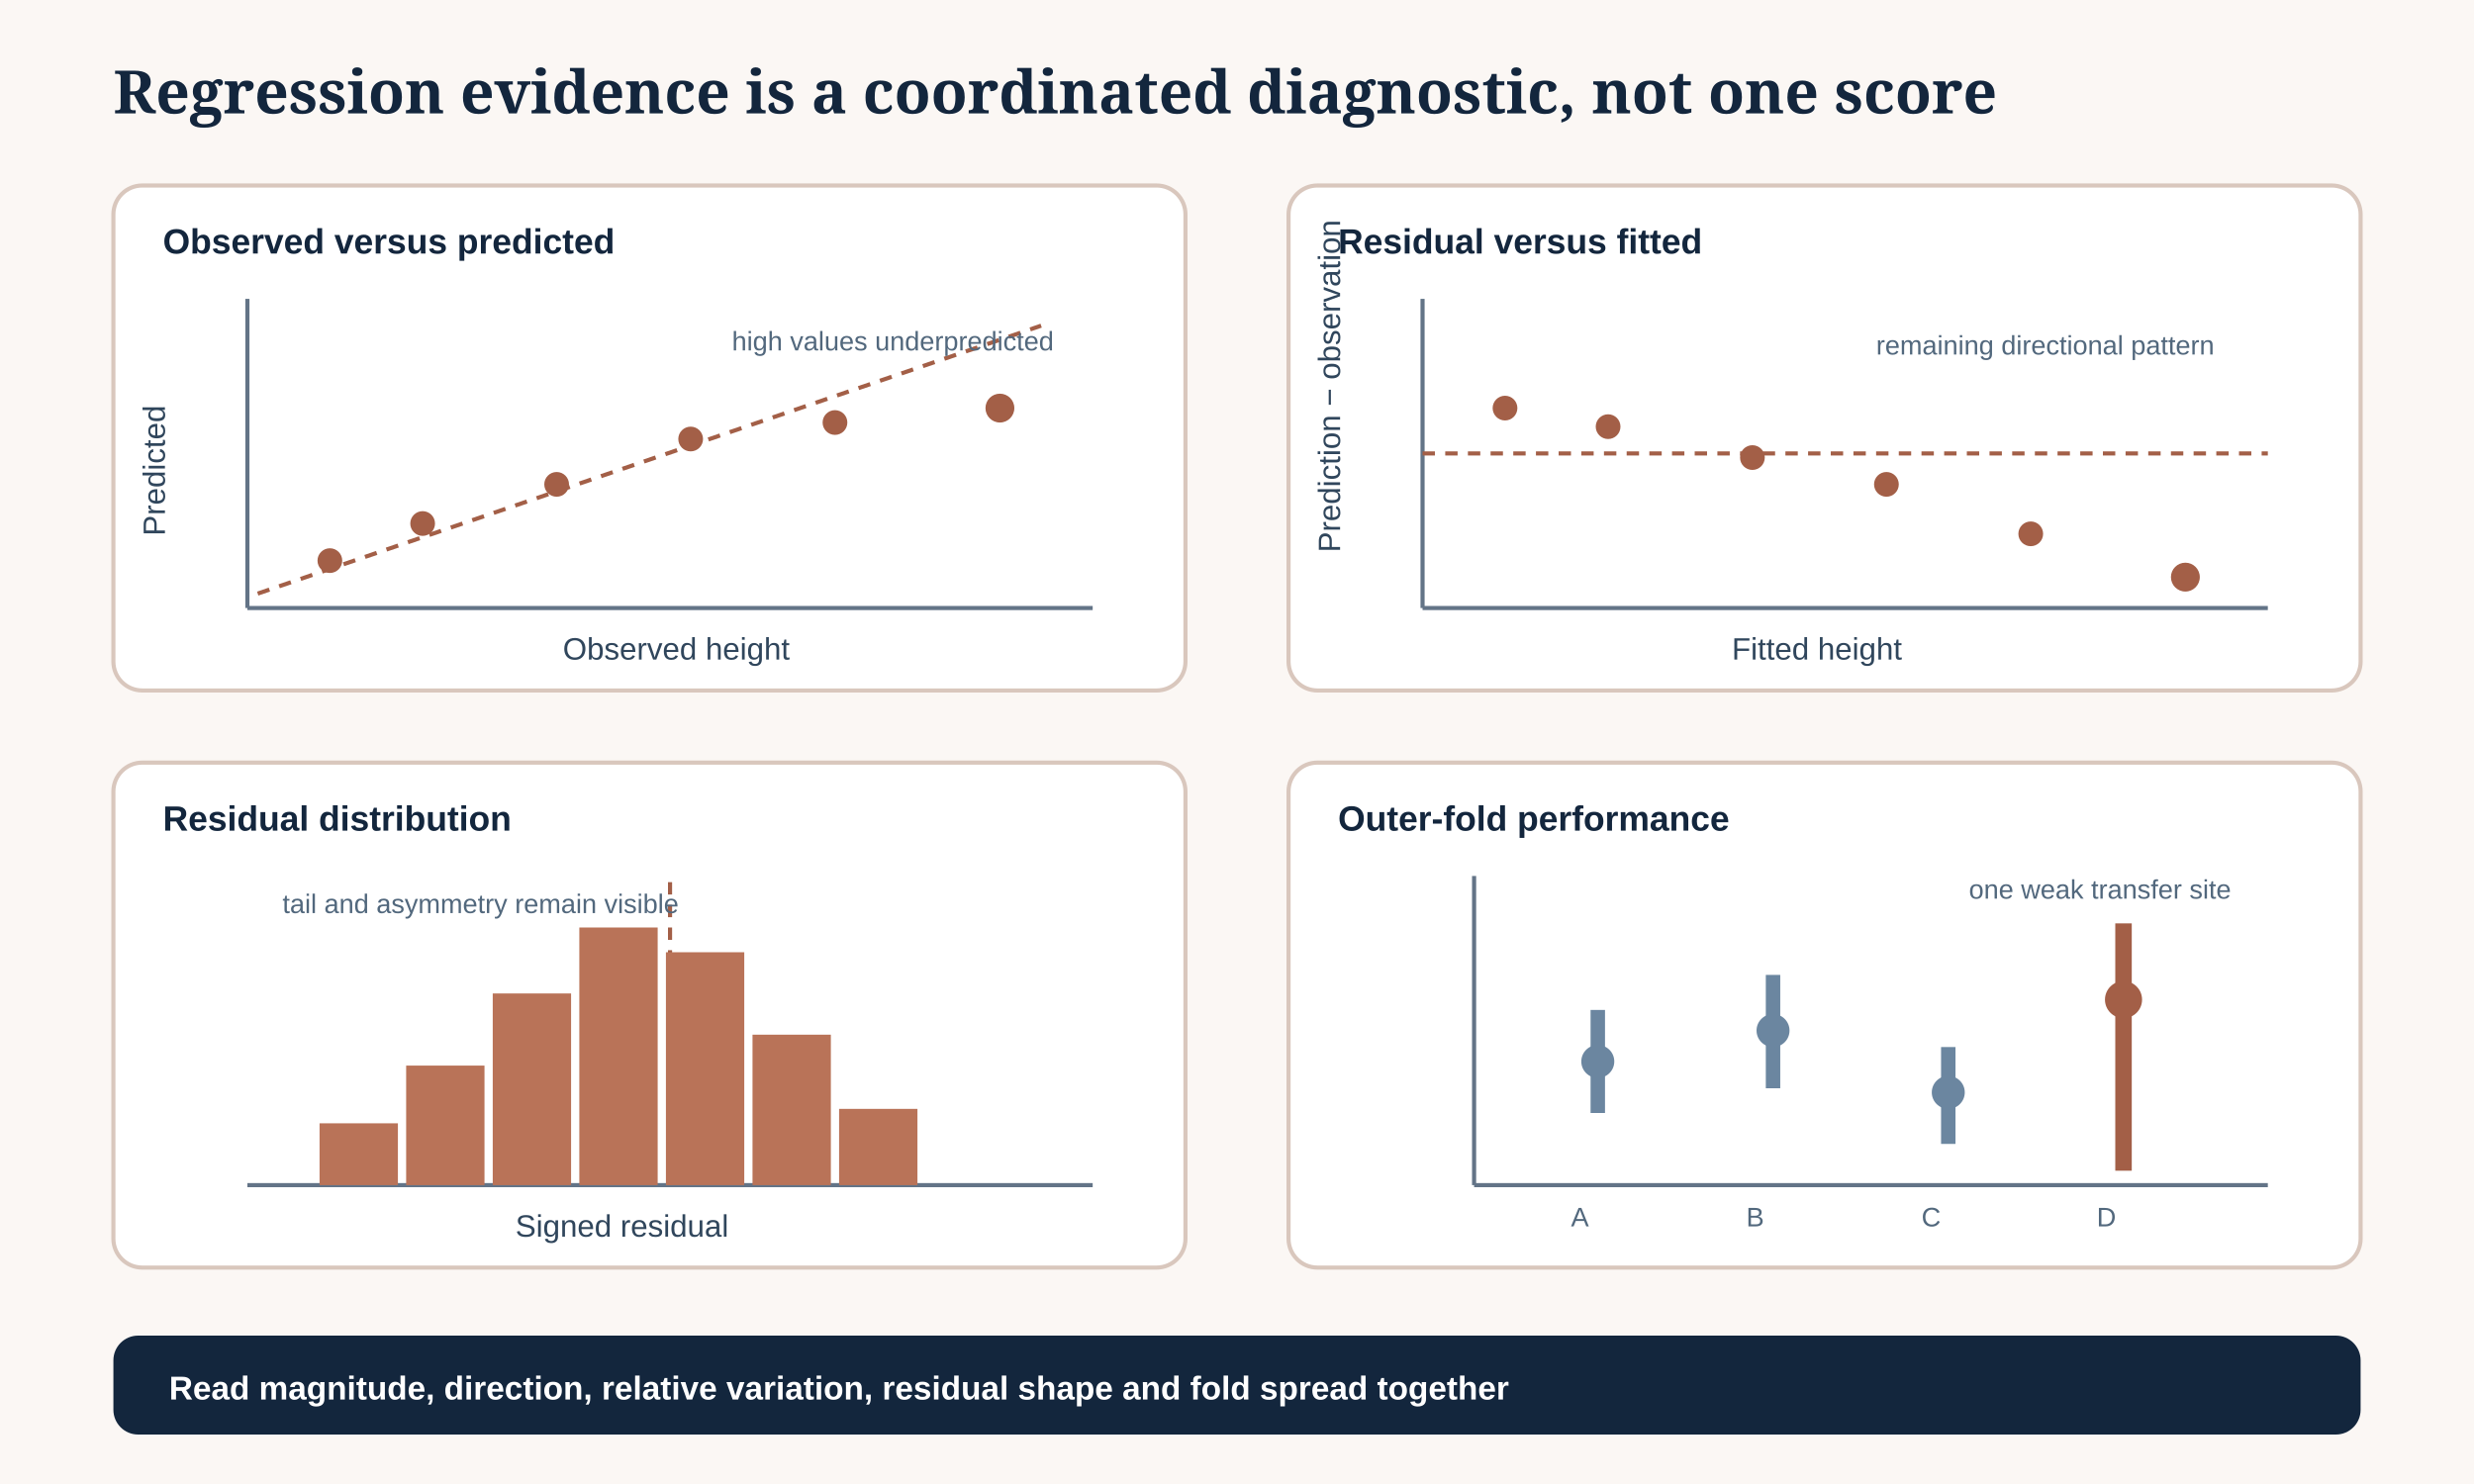
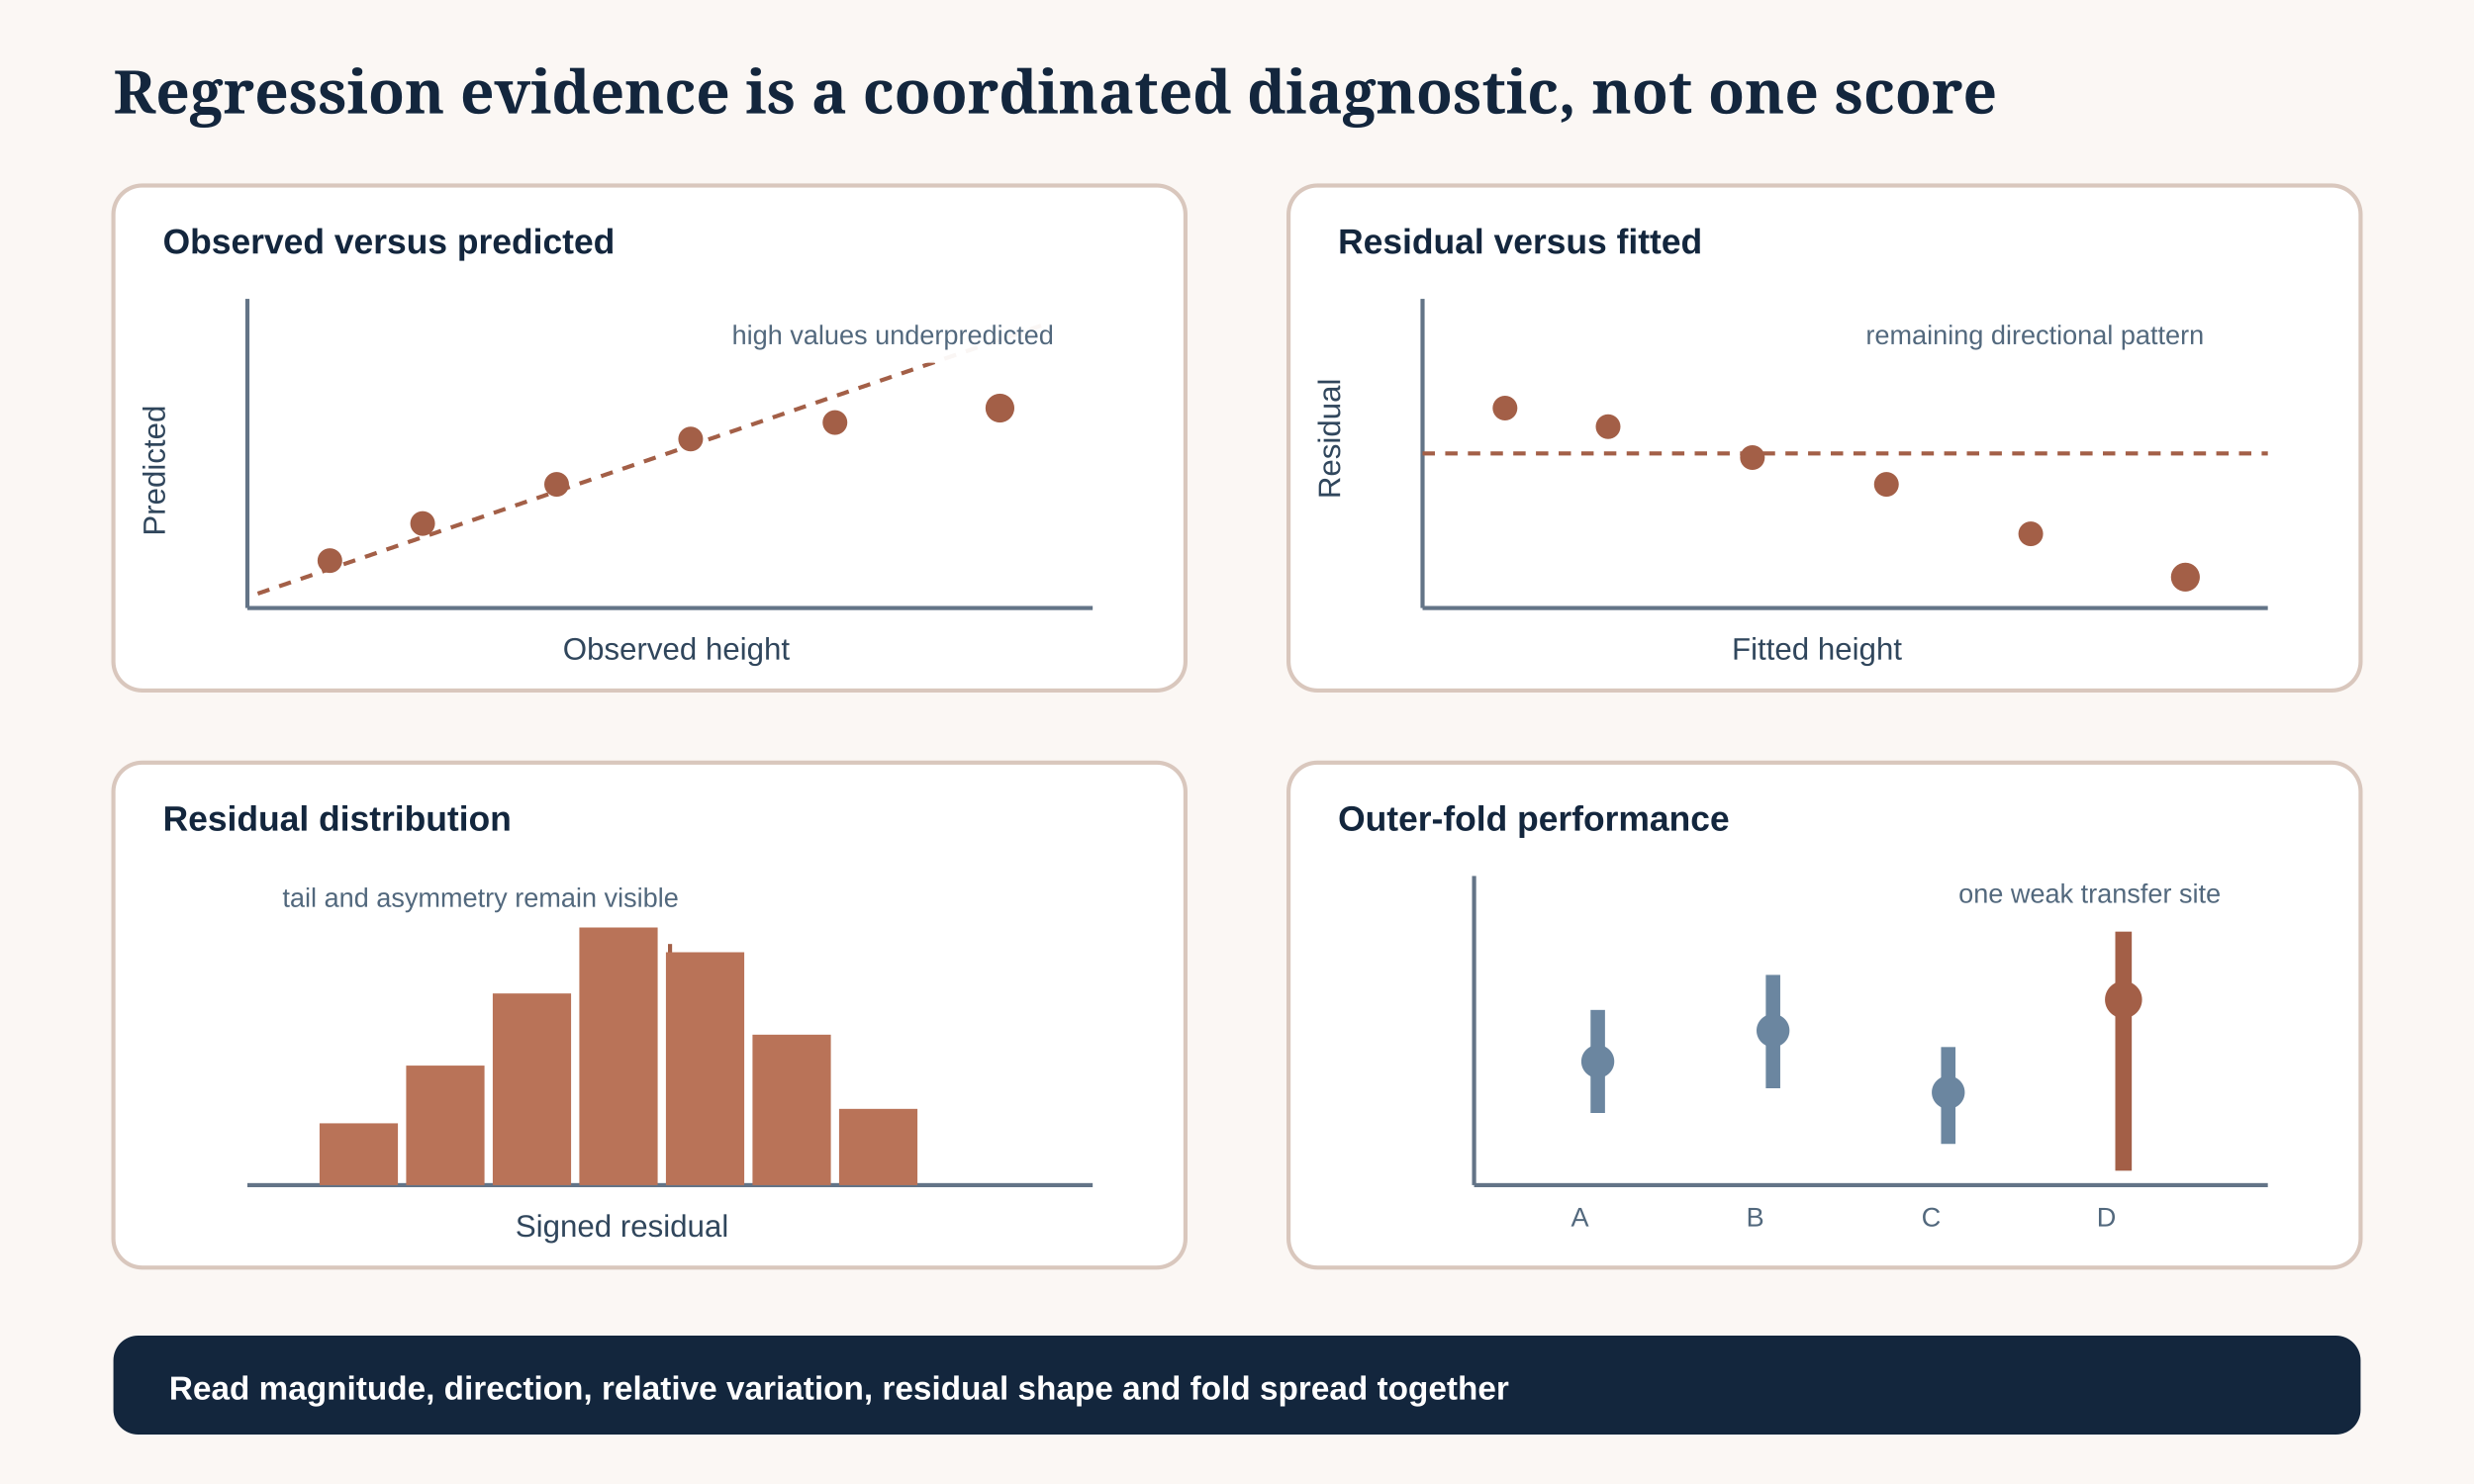
<svg xmlns="http://www.w3.org/2000/svg" width="1200" height="720" viewBox="0 0 1200 720" role="img" aria-labelledby="title desc">
  <rect width="1200" height="720" fill="#FBF7F4" />
-   <style>.h{font:700 29px Georgia,serif;fill:#13263D}.s{font:700 17px Arial,sans-serif;fill:#13263D}.b{font:15px Arial,sans-serif;fill:#30465C}.t{font:13px Arial,sans-serif;fill:#52687D}.p{fill:#A35F47}.p2{fill:#6B86A0}.box{fill:#fff;stroke:#D9C7BD;stroke-width:2}.axis{stroke:#637487;stroke-width:2}.ref{stroke:#A35F47;stroke-width:2;stroke-dasharray:6 5}</style>
+   <style>.h{font:700 29px Georgia,serif;fill:#13263D}.s{font:700 17px Arial,sans-serif;fill:#13263D}.b{font:15px Arial,sans-serif;fill:#30465C}.t{font:13px Arial,sans-serif;fill:#52687D}.p{fill:#A35F47}.p2{fill:#6B86A0}.box{fill:#fff;stroke:#D9C7BD;stroke-width:2}.note{fill:#fff;opacity:.94}.axis{stroke:#637487;stroke-width:2}.ref{stroke:#A35F47;stroke-width:2;stroke-dasharray:6 5}</style>
  <text x="55" y="55" class="h">Regression evidence is a coordinated diagnostic, not one score</text>
  <g transform="translate(55 90)">
    <rect width="520" height="245" rx="14" class="box" />
    <text x="24" y="33" class="s">Observed versus predicted</text>
    <line x1="65" y1="205" x2="475" y2="205" class="axis" />
    <line x1="65" y1="55" x2="65" y2="205" class="axis" />
    <line x1="70" y1="198" x2="450" y2="68" class="ref" />
    <g class="p">
      <circle cx="105" cy="182" r="6" />
      <circle cx="150" cy="164" r="6" />
      <circle cx="215" cy="145" r="6" />
      <circle cx="280" cy="123" r="6" />
      <circle cx="350" cy="115" r="6" />
      <circle cx="430" cy="108" r="7" />
    </g>
-     <text x="300" y="80" class="t">high values underpredicted</text>
+     <rect x="290" y="58" width="190" height="28" rx="5" class="note" />
+     <text x="300" y="77" class="t">high values underpredicted</text>
    <text x="218" y="230" class="b">Observed height</text>
    <text x="25" y="170" class="b" transform="rotate(-90 25 170)">Predicted</text>
  </g>
  <g transform="translate(625 90)">
    <rect width="520" height="245" rx="14" class="box" />
    <text x="24" y="33" class="s">Residual versus fitted</text>
    <line x1="65" y1="205" x2="475" y2="205" class="axis" />
    <line x1="65" y1="55" x2="65" y2="205" class="axis" />
    <line x1="65" y1="130" x2="475" y2="130" class="ref" />
    <g class="p">
      <circle cx="105" cy="108" r="6" />
      <circle cx="155" cy="117" r="6" />
      <circle cx="225" cy="132" r="6" />
      <circle cx="290" cy="145" r="6" />
      <circle cx="360" cy="169" r="6" />
      <circle cx="435" cy="190" r="7" />
    </g>
-     <text x="285" y="82" class="t">remaining directional pattern</text>
+     <rect x="270" y="58" width="220" height="28" rx="5" class="note" />
+     <text x="280" y="77" class="t">remaining directional pattern</text>
    <text x="215" y="230" class="b">Fitted height</text>
-     <text x="25" y="178" class="b" transform="rotate(-90 25 178)">Prediction − observation</text>
+     <text x="25" y="152" class="b" transform="rotate(-90 25 152)">Residual</text>
  </g>
  <g transform="translate(55 370)">
    <rect width="520" height="245" rx="14" class="box" />
    <text x="24" y="33" class="s">Residual distribution</text>
    <line x1="65" y1="205" x2="475" y2="205" class="axis" />
-     <line x1="270" y1="58" x2="270" y2="205" class="ref" />
+     <line x1="270" y1="88" x2="270" y2="205" class="ref" />
    <g fill="#B97358">
      <rect x="100" y="175" width="38" height="30" />
      <rect x="142" y="147" width="38" height="58" />
      <rect x="184" y="112" width="38" height="93" />
      <rect x="226" y="80" width="38" height="125" />
      <rect x="268" y="92" width="38" height="113" />
      <rect x="310" y="132" width="38" height="73" />
      <rect x="352" y="168" width="38" height="37" />
    </g>
-     <text x="82" y="73" class="t">tail and asymmetry remain visible</text>
+     <rect x="72" y="51" width="235" height="28" rx="5" class="note" />
+     <text x="82" y="70" class="t">tail and asymmetry remain visible</text>
    <text x="195" y="230" class="b">Signed residual</text>
  </g>
  <g transform="translate(625 370)">
    <rect width="520" height="245" rx="14" class="box" />
    <text x="24" y="33" class="s">Outer-fold performance</text>
    <line x1="90" y1="205" x2="475" y2="205" class="axis" />
    <line x1="90" y1="55" x2="90" y2="205" class="axis" />
    <g stroke="#6B86A0" stroke-width="7">
      <line x1="150" y1="170" x2="150" y2="120" />
      <line x1="235" y1="158" x2="235" y2="103" />
      <line x1="320" y1="185" x2="320" y2="138" />
    </g>
-     <line x1="405" y1="198" x2="405" y2="78" stroke="#A35F47" stroke-width="8" />
+     <line x1="405" y1="198" x2="405" y2="82" stroke="#A35F47" stroke-width="8" />
    <g class="p2">
      <circle cx="150" cy="145" r="8" />
      <circle cx="235" cy="130" r="8" />
      <circle cx="320" cy="160" r="8" />
    </g>
    <circle cx="405" cy="115" r="9" class="p" />
    <text x="137" y="225" class="t">A</text>
    <text x="222" y="225" class="t">B</text>
    <text x="307" y="225" class="t">C</text>
    <text x="392" y="225" class="t">D</text>
-     <text x="330" y="66" class="t">one weak transfer site</text>
+     <rect x="315" y="49" width="170" height="28" rx="5" class="note" />
+     <text x="325" y="68" class="t">one weak transfer site</text>
  </g>
  <rect x="55" y="648" width="1090" height="48" rx="12" fill="#13263D" />
  <text x="82" y="679" font-family="Arial" font-size="16" font-weight="700" fill="#fff">Read magnitude, direction, relative variation, residual shape and fold spread together</text>
</svg>
